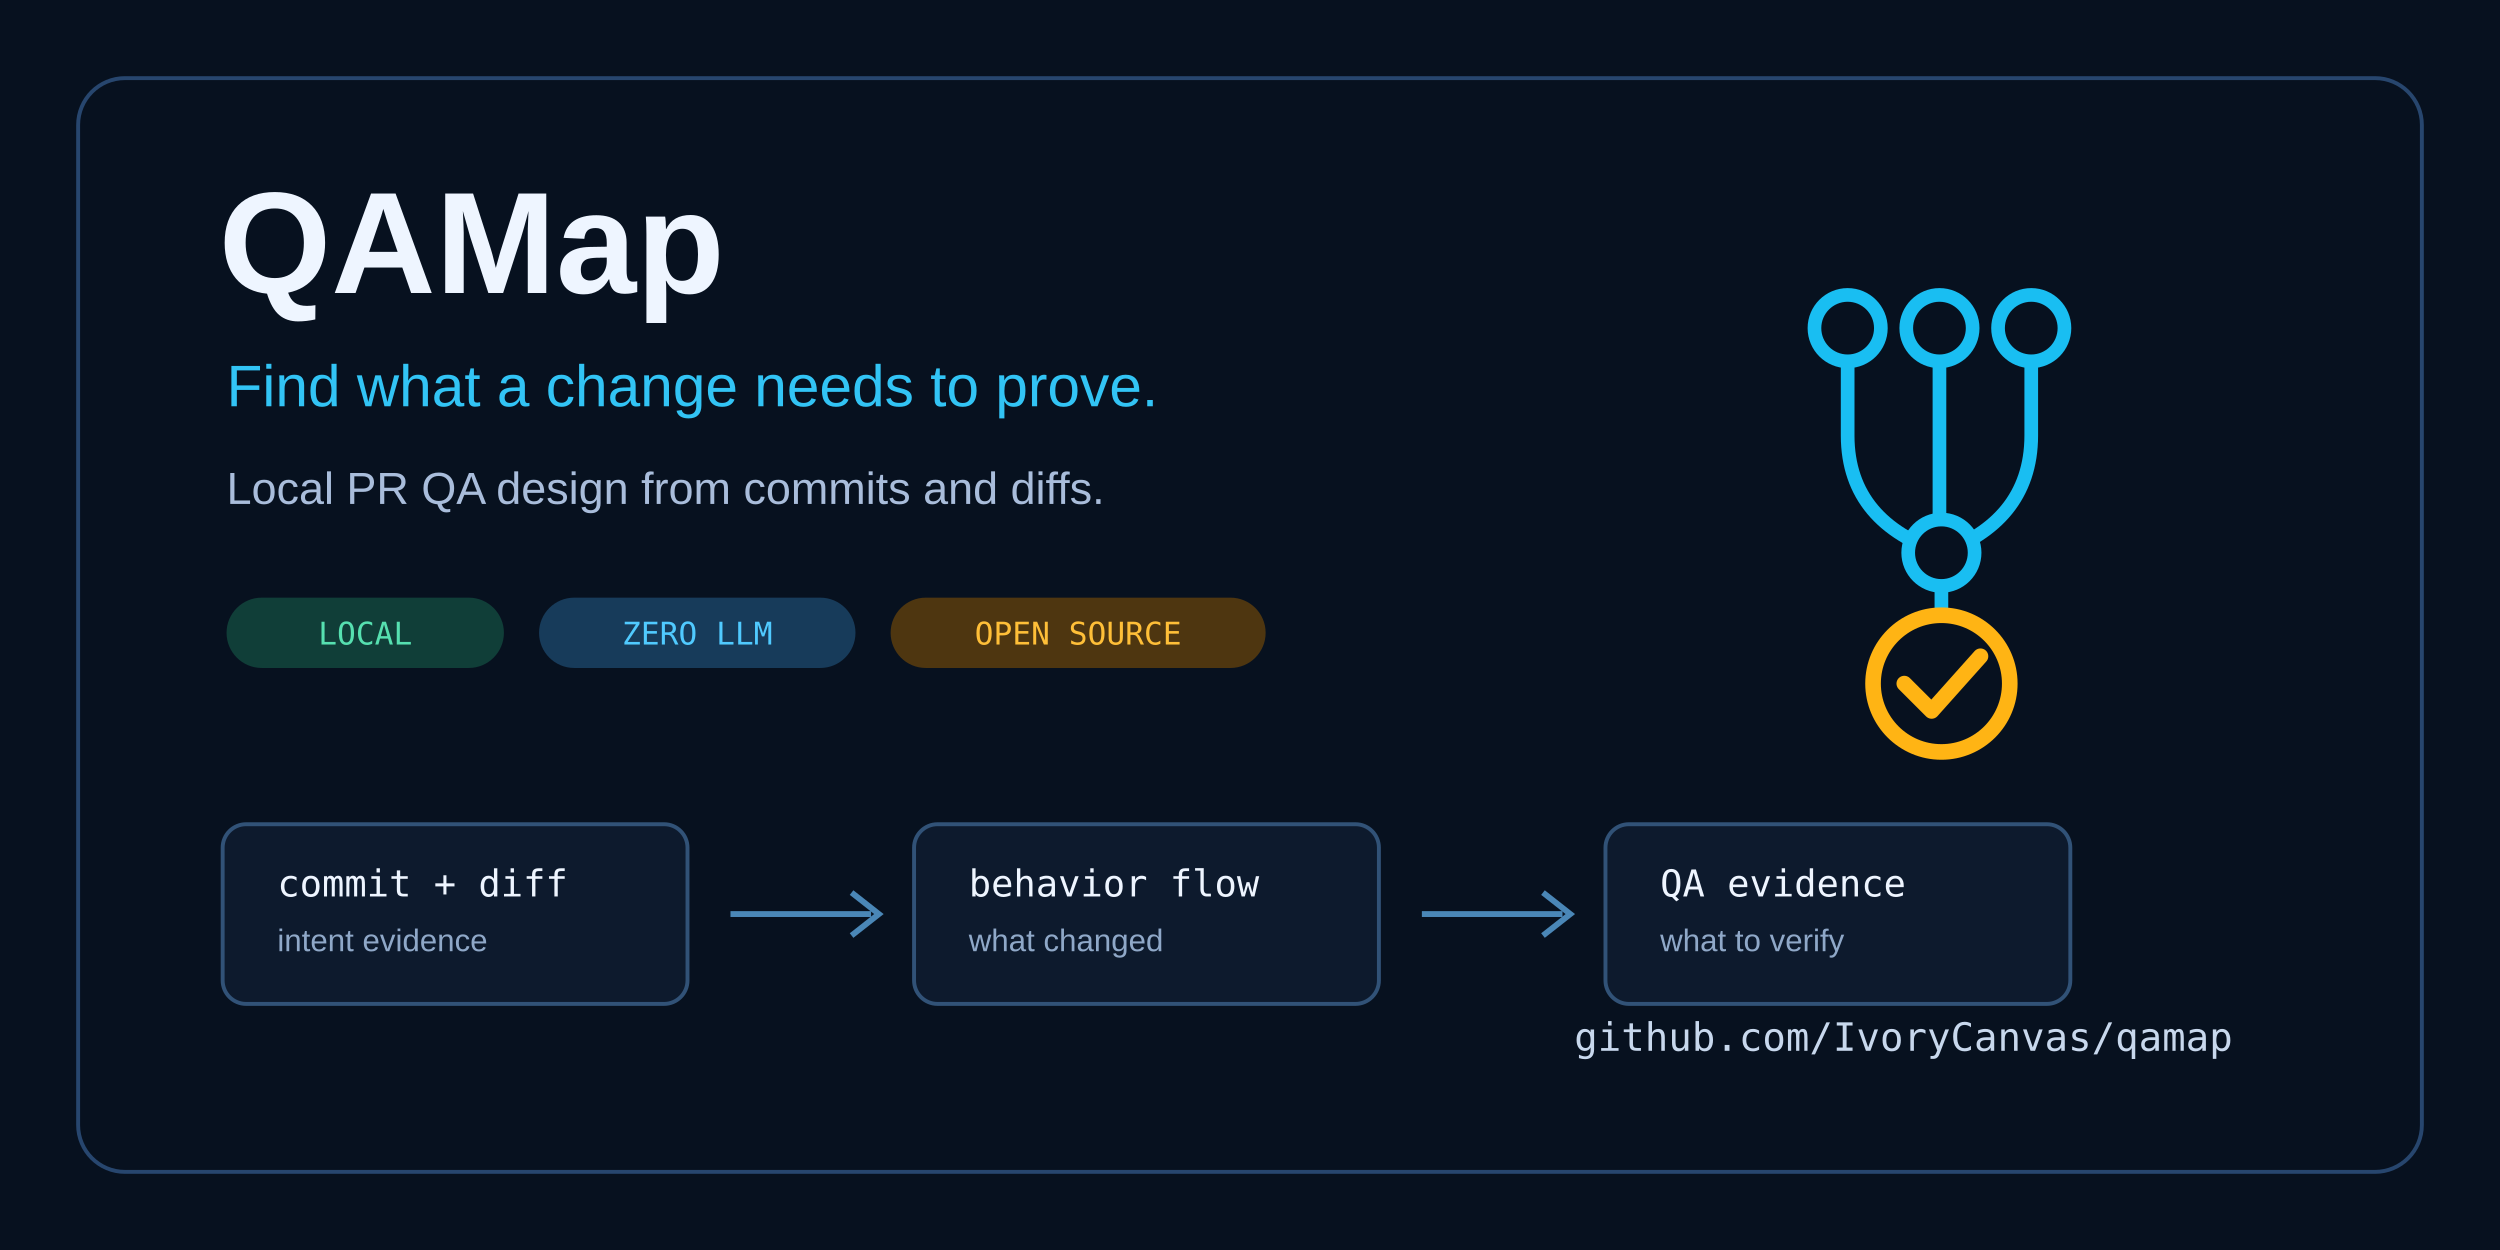
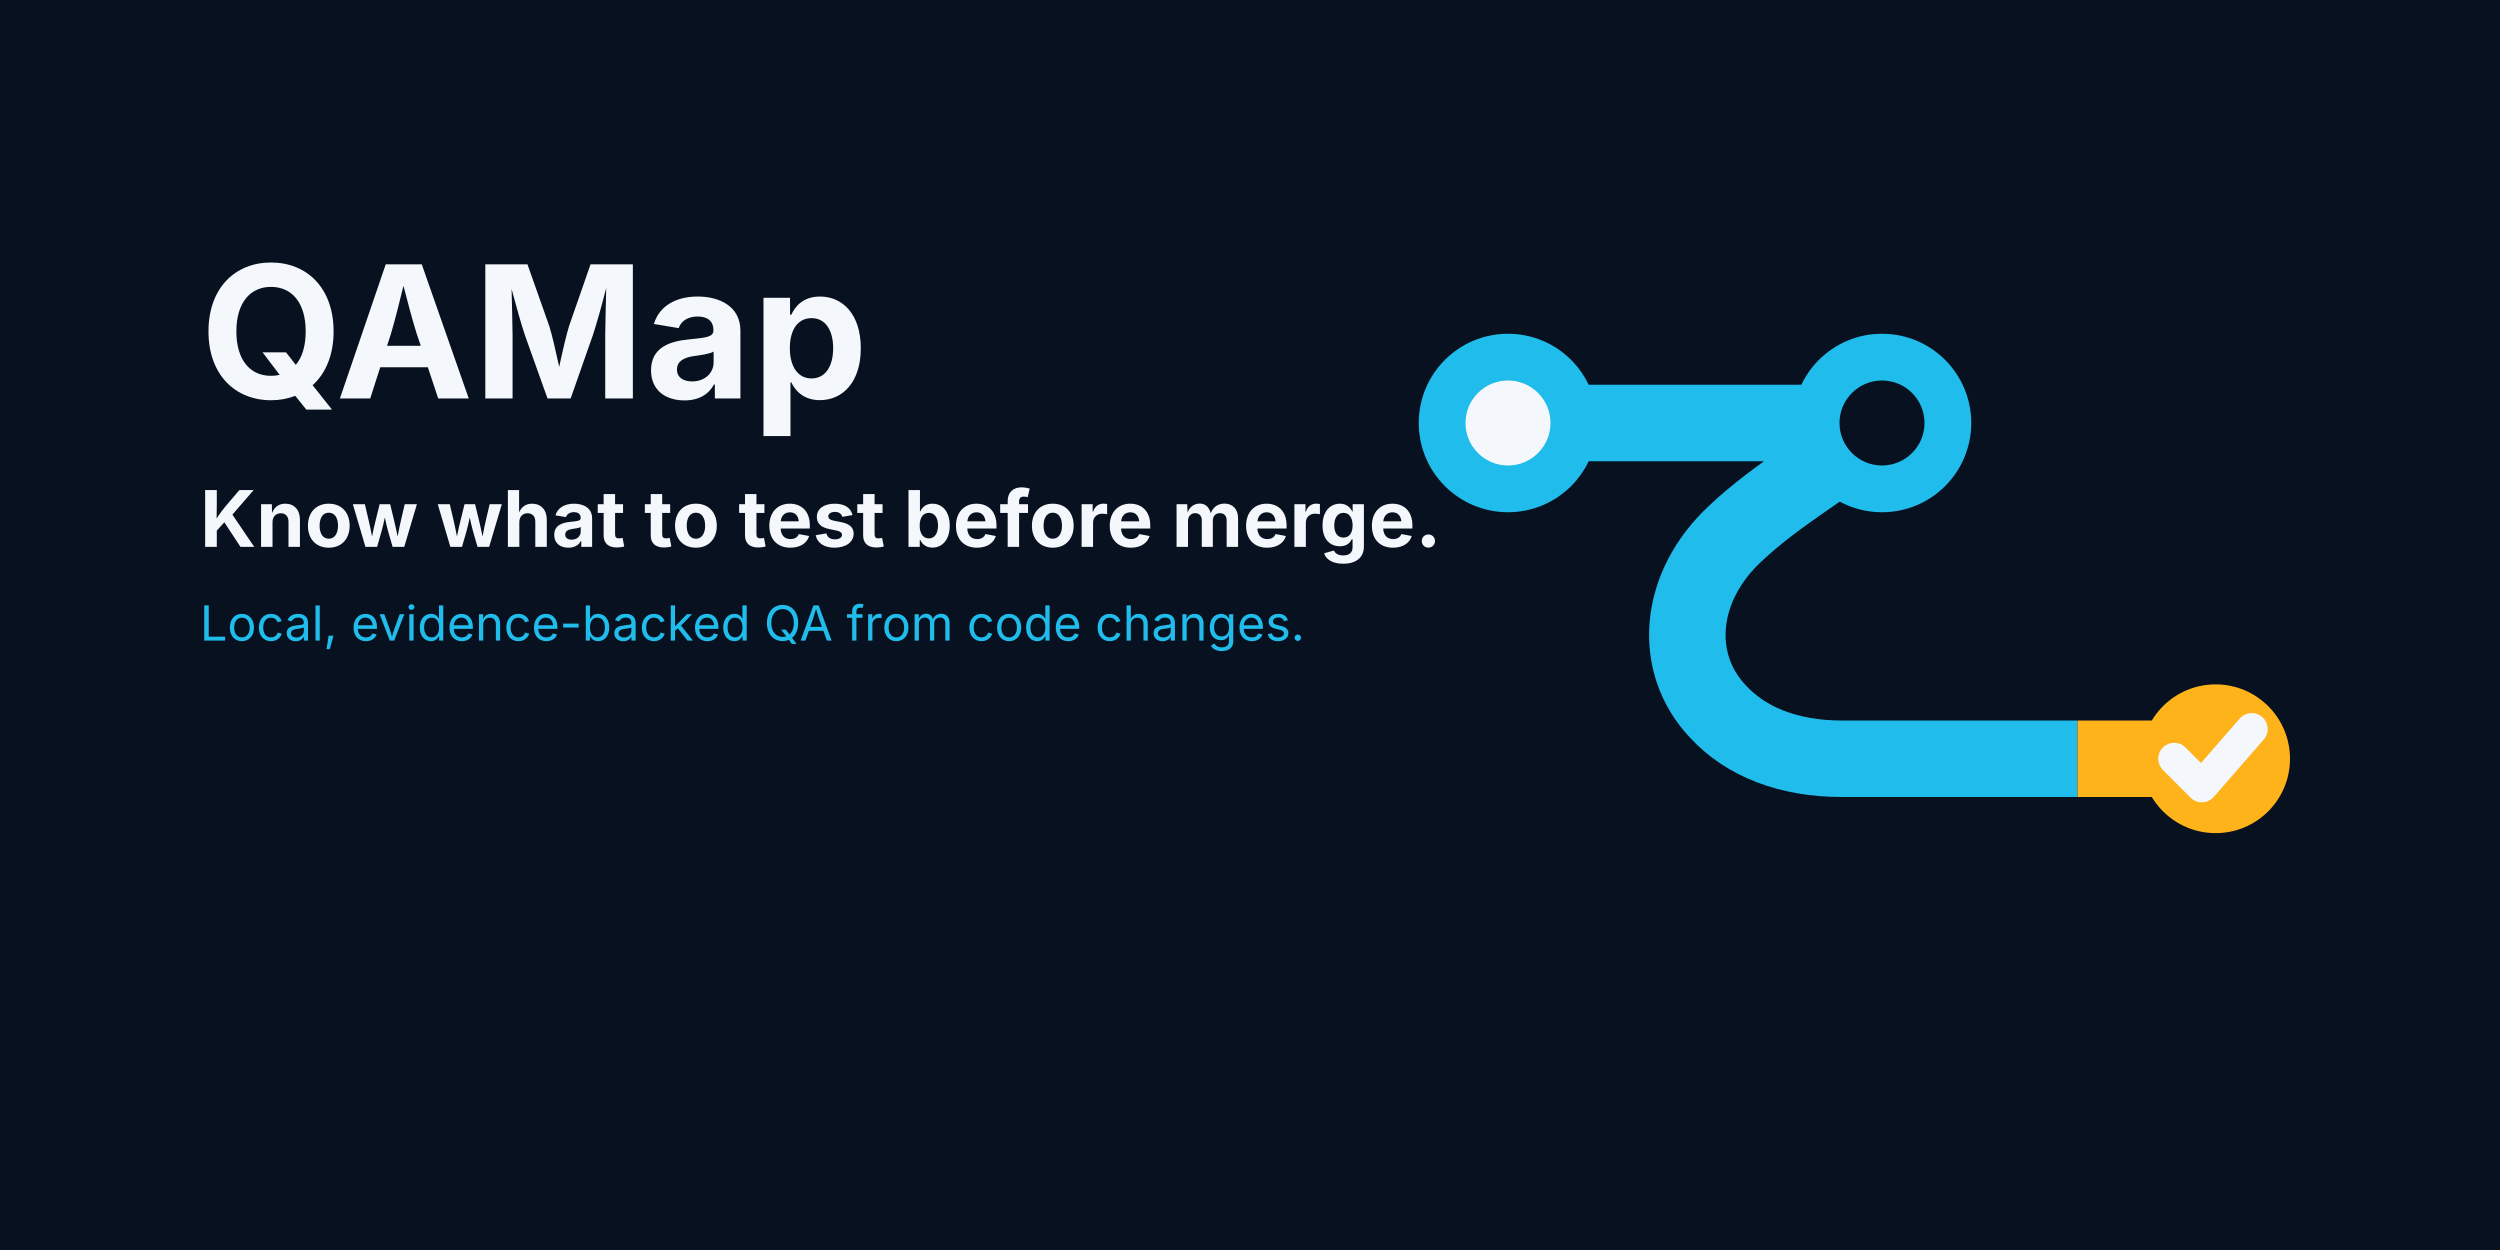
- <svg xmlns="http://www.w3.org/2000/svg" width="1280" height="640" viewBox="0 0 1280 640" role="img" aria-labelledby="title description">
-   <rect width="1280" height="640" fill="#07111f" />
-   <rect x="40" y="40" width="1200" height="560" rx="24" fill="none" stroke="#27466e" stroke-width="2" />
-   <g font-family="Arial, Helvetica, sans-serif">
-     <text x="112" y="150" fill="#eef5ff" font-size="74" font-weight="700">QAMap</text>
-     <text x="116" y="208" fill="#32c4f5" font-size="30">Find what a change needs to prove.</text>
-     <text x="116" y="258" fill="#a9bddb" font-size="23">Local PR QA design from commits and diffs.</text>
-     <g transform="translate(116 306)">
-       <rect width="142" height="36" rx="18" fill="#103e38" />
-       <text x="71" y="24" fill="#56e0b0" font-family="Menlo, Monaco, monospace" font-size="16" text-anchor="middle">LOCAL</text>
-       <rect x="160" width="162" height="36" rx="18" fill="#173b5a" />
-       <text x="241" y="24" fill="#50caff" font-family="Menlo, Monaco, monospace" font-size="16" text-anchor="middle">ZERO LLM</text>
-       <rect x="340" width="192" height="36" rx="18" fill="#4e3610" />
-       <text x="436" y="24" fill="#ffbf38" font-family="Menlo, Monaco, monospace" font-size="16" text-anchor="middle">OPEN SOURCE</text>
-     </g>
-     <g transform="translate(114 422)">
-       <rect x="0" y="0" width="238" height="92" rx="12" fill="#0d1a2d" stroke="#315277" stroke-width="2" />
-       <text x="28" y="37" fill="#eef5ff" font-family="Menlo, Monaco, monospace" font-size="19">commit + diff</text>
-       <text x="28" y="65" fill="#8fa8c8" font-size="16">intent evidence</text>
-       <path d="M260 46H332" fill="none" stroke="#4a87b7" stroke-width="3" />
-       <path d="M322 35L336 46L322 57" fill="none" stroke="#4a87b7" stroke-width="3" />
-       <rect x="354" y="0" width="238" height="92" rx="12" fill="#0d1a2d" stroke="#315277" stroke-width="2" />
-       <text x="382" y="37" fill="#eef5ff" font-family="Menlo, Monaco, monospace" font-size="19">behavior flow</text>
-       <text x="382" y="65" fill="#8fa8c8" font-size="16">what changed</text>
-       <path d="M614 46H686" fill="none" stroke="#4a87b7" stroke-width="3" />
-       <path d="M676 35L690 46L676 57" fill="none" stroke="#4a87b7" stroke-width="3" />
-       <rect x="708" y="0" width="238" height="92" rx="12" fill="#0d1a2d" stroke="#315277" stroke-width="2" />
-       <text x="736" y="37" fill="#eef5ff" font-family="Menlo, Monaco, monospace" font-size="19">QA evidence</text>
-       <text x="736" y="65" fill="#8fa8c8" font-size="16">what to verify</text>
-     </g>
-     <g transform="translate(946 139)">
-       <path d="M0 40V84C0 115 18 134 48 144" fill="none" stroke="#19bef2" stroke-width="7" stroke-linecap="round" />
-       <path d="M94 40V84C94 115 76 134 48 144" fill="none" stroke="#19bef2" stroke-width="7" stroke-linecap="round" />
-       <path d="M47 40V144" fill="none" stroke="#19bef2" stroke-width="7" stroke-linecap="round" />
-       <path d="M48 144V179" fill="none" stroke="#19bef2" stroke-width="7" stroke-linecap="round" />
-       <circle cx="0" cy="29" r="17" fill="#07111f" stroke="#19bef2" stroke-width="7" />
-       <circle cx="47" cy="29" r="17" fill="#07111f" stroke="#19bef2" stroke-width="7" />
-       <circle cx="94" cy="29" r="17" fill="#07111f" stroke="#19bef2" stroke-width="7" />
-       <circle cx="48" cy="144" r="17" fill="#07111f" stroke="#19bef2" stroke-width="7" />
-       <circle cx="48" cy="211" r="35" fill="#07111f" stroke="#ffb414" stroke-width="8" />
-       <path d="M29 211L43 225L68 197" fill="none" stroke="#ffb414" stroke-width="8" stroke-linecap="round" stroke-linejoin="round" />
-     </g>
-     <text x="806" y="538" fill="#c8d8ed" font-family="Menlo, Monaco, monospace" font-size="20">github.com/IvoryCanvas/qamap</text>
+ <svg xmlns="http://www.w3.org/2000/svg" width="1600" height="800" viewBox="0 0 1600 800" role="img" aria-labelledby="title description">
+   <rect width="1600" height="800" fill="#07111F" />
+   <g font-family="Inter, -apple-system, BlinkMacSystemFont, 'Segoe UI', sans-serif">
+     <text x="128" y="255" fill="#F4F7FB" font-size="118" font-weight="700">QAMap</text>
+     <text x="128" y="350" fill="#F4F7FB" font-size="50" font-weight="700">Know what to test before merge.</text>
+     <text x="128" y="410" fill="#20BCEB" font-size="31">Local, evidence-backed QA from code changes.</text>
+   </g>
+   <g transform="translate(840 30) scale(.68)" shape-rendering="geometricPrecision">
+     <path d="M 184 354 H 536 C 490 392 438 420 398 458 C 344 508 338 580 382 626 C 408 654 448 670 498 670 H 720" fill="none" stroke="#20BCEB" stroke-width="72" stroke-linecap="butt" stroke-linejoin="round" />
+     <path d="M 720 670 H 850" fill="none" stroke="#FFB31A" stroke-width="72" stroke-linecap="butt" stroke-linejoin="round" />
+     <circle cx="184" cy="354" r="84" fill="#20BCEB" />
+     <circle cx="184" cy="354" r="40" fill="#F4F7FB" />
+     <circle cx="536" cy="354" r="84" fill="#20BCEB" />
+     <circle cx="536" cy="354" r="40" fill="#07111F" />
+     <circle cx="850" cy="670" r="70" fill="#FFB31A" />
+     <path d="M 811 670 L 837 696 L 884 642" fill="none" stroke="#F4F7FB" stroke-width="30" stroke-linecap="round" stroke-linejoin="round" />
  </g>
</svg>
